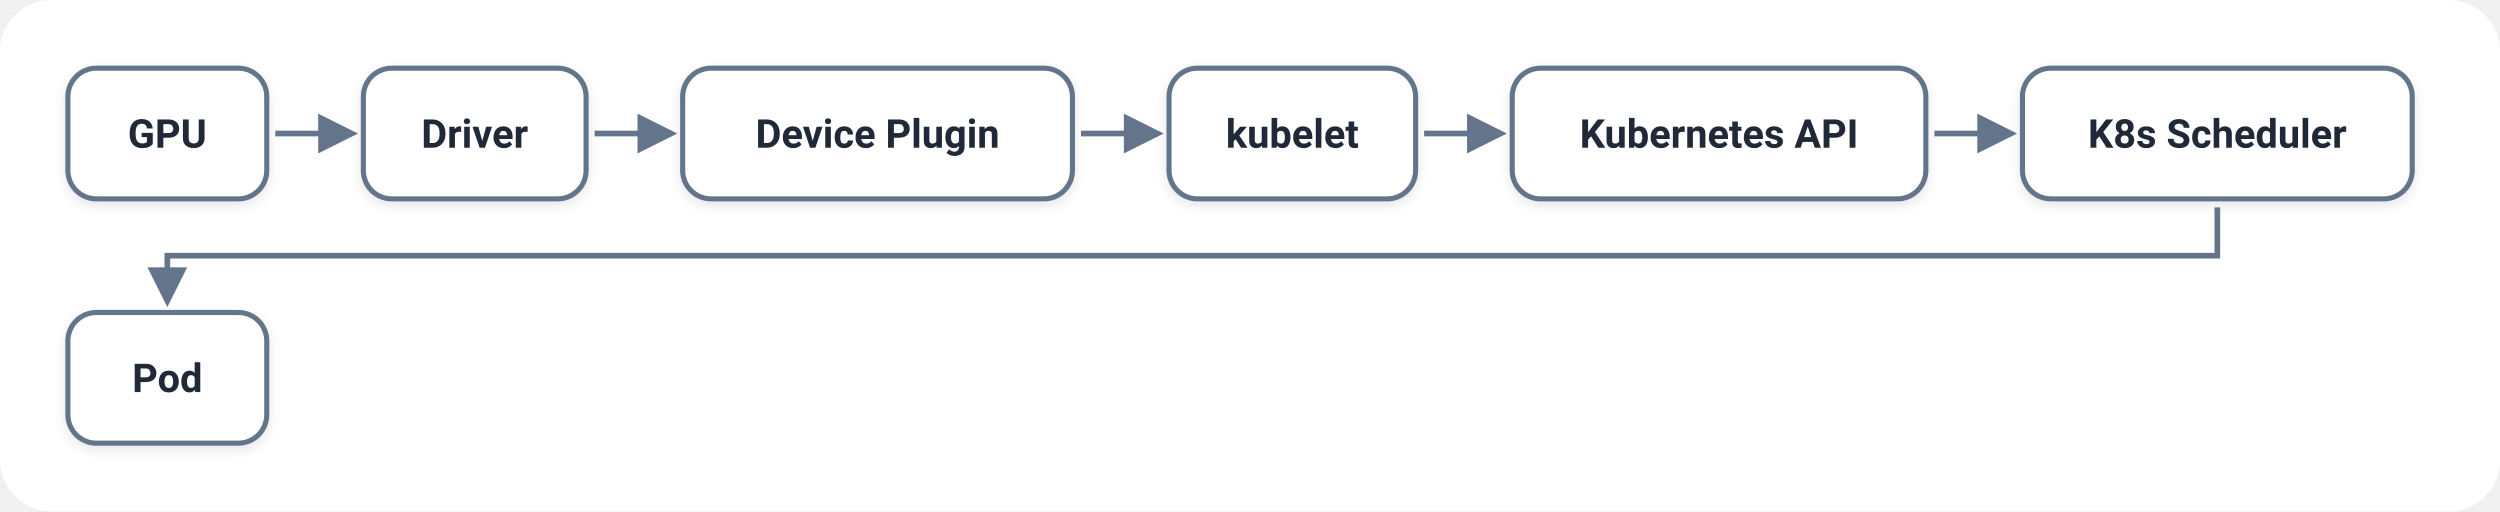
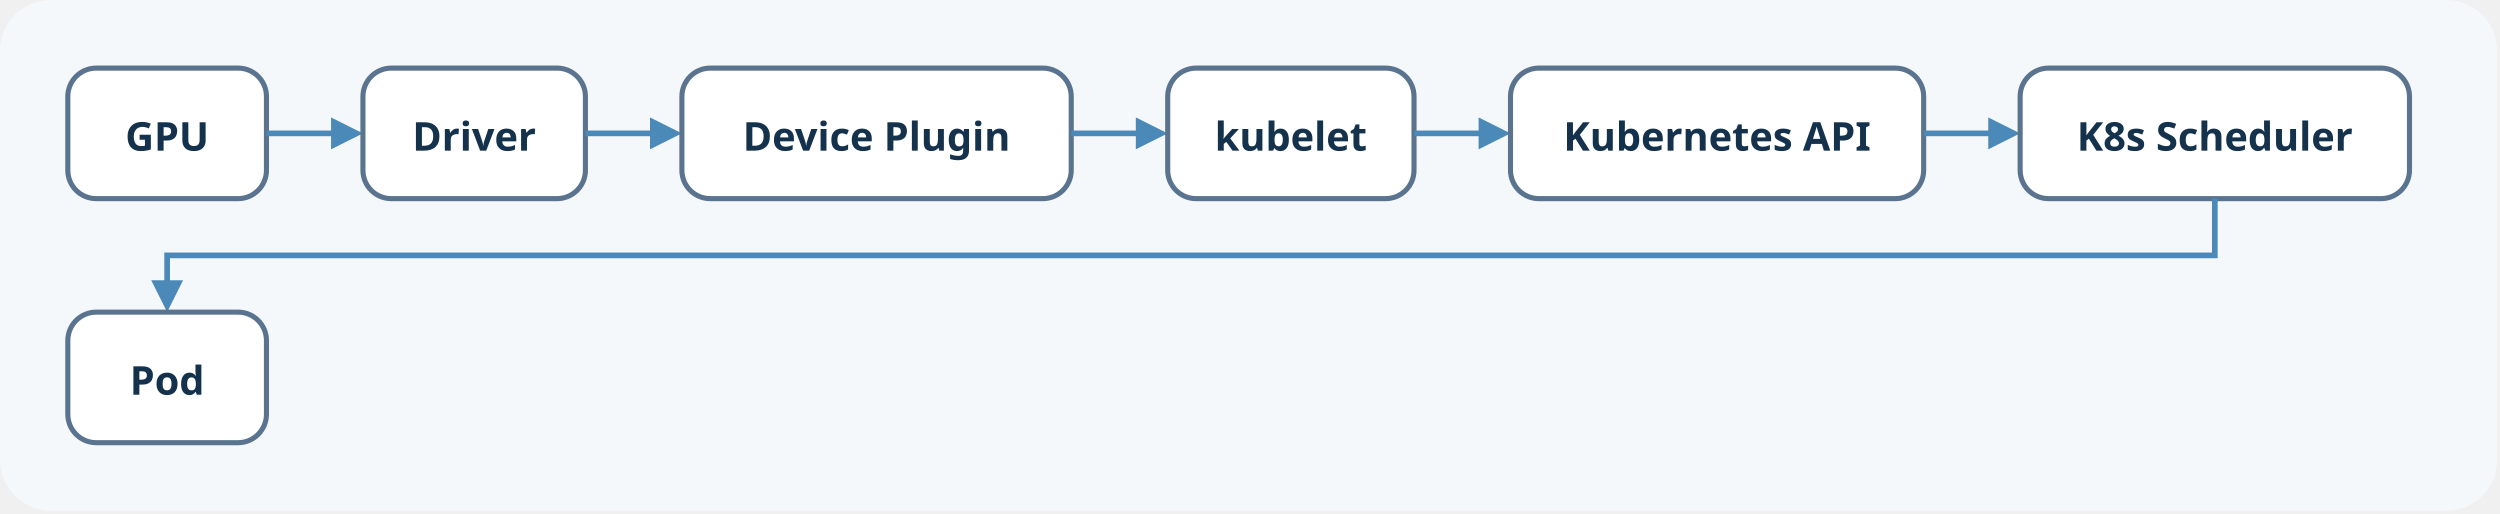
- <svg xmlns="http://www.w3.org/2000/svg" viewBox="0 0 880 180" width="880" height="180" role="img">
-   <defs>
-     <pattern id="hatch" width="8" height="8" patternUnits="userSpaceOnUse" patternTransform="rotate(45)">
-       <rect width="8" height="8" fill="#F3F4F6" />
-       <line x1="0" y1="0" x2="0" y2="8" stroke="#D1D5DB" stroke-width="3" />
-     </pattern>
-     <marker id="arrow" viewBox="0 0 10 10" refX="8.5" refY="5" markerWidth="7" markerHeight="7" orient="auto-start-reverse">
-       <path d="M0,0 L10,5 L0,10 z" fill="#64748B" />
-     </marker>
-     <marker id="arrowG" viewBox="0 0 10 10" refX="8.5" refY="5" markerWidth="7" markerHeight="7" orient="auto-start-reverse">
-       <path d="M0,0 L10,5 L0,10 z" fill="#10B05A" />
-     </marker>
-     <marker id="arrowR" viewBox="0 0 10 10" refX="8.5" refY="5" markerWidth="7" markerHeight="7" orient="auto-start-reverse">
-       <path d="M0,0 L10,5 L0,10 z" fill="#EF4444" />
-     </marker>
-     <filter id="shadow" x="-10%" y="-10%" width="120%" height="130%">
-       <feDropShadow dx="0" dy="1.5" stdDeviation="2" flood-color="#0F172A" flood-opacity="0.10" />
-     </filter>
-   </defs>
-   <rect x="0" y="0" width="880" height="180" rx="18" fill="#FFFFFF" />
-   <rect x="23.9" y="24" width="70" height="46" rx="10" fill="#fff" stroke="#64748B" stroke-width="1.8" filter="url(#shadow)" />
-   <text x="58.9" y="52" font-family="-apple-system, BlinkMacSystemFont, 'Segoe UI', Roboto, 'Helvetica Neue', Arial, 'PingFang SC', 'Hiragino Sans GB', 'Noto Sans CJK SC', 'Microsoft YaHei', sans-serif" font-size="14" font-weight="600" fill="#1F2937" text-anchor="middle">GPU</text>
-   <line x1="96.9" y1="47" x2="123.9" y2="47" stroke="#64748B" stroke-width="2" marker-end="url(#arrow)" />
-   <rect x="127.9" y="24" width="78.4" height="46" rx="10" fill="#fff" stroke="#64748B" stroke-width="1.8" filter="url(#shadow)" />
-   <text x="167.1" y="52" font-family="-apple-system, BlinkMacSystemFont, 'Segoe UI', Roboto, 'Helvetica Neue', Arial, 'PingFang SC', 'Hiragino Sans GB', 'Noto Sans CJK SC', 'Microsoft YaHei', sans-serif" font-size="14" font-weight="600" fill="#1F2937" text-anchor="middle">Driver</text>
-   <line x1="209.3" y1="47" x2="236.3" y2="47" stroke="#64748B" stroke-width="2" marker-end="url(#arrow)" />
-   <rect x="240.3" y="24" width="137.2" height="46" rx="10" fill="#fff" stroke="#64748B" stroke-width="1.8" filter="url(#shadow)" />
-   <text x="308.9" y="52" font-family="-apple-system, BlinkMacSystemFont, 'Segoe UI', Roboto, 'Helvetica Neue', Arial, 'PingFang SC', 'Hiragino Sans GB', 'Noto Sans CJK SC', 'Microsoft YaHei', sans-serif" font-size="14" font-weight="600" fill="#1F2937" text-anchor="middle">Device Plugin</text>
-   <line x1="380.5" y1="47" x2="407.5" y2="47" stroke="#64748B" stroke-width="2" marker-end="url(#arrow)" />
-   <rect x="411.5" y="24" width="86.8" height="46" rx="10" fill="#fff" stroke="#64748B" stroke-width="1.8" filter="url(#shadow)" />
-   <text x="454.9" y="52" font-family="-apple-system, BlinkMacSystemFont, 'Segoe UI', Roboto, 'Helvetica Neue', Arial, 'PingFang SC', 'Hiragino Sans GB', 'Noto Sans CJK SC', 'Microsoft YaHei', sans-serif" font-size="14" font-weight="600" fill="#1F2937" text-anchor="middle">kubelet</text>
-   <line x1="501.3" y1="47" x2="528.3" y2="47" stroke="#64748B" stroke-width="2" marker-end="url(#arrow)" />
-   <rect x="532.3" y="24" width="145.6" height="46" rx="10" fill="#fff" stroke="#64748B" stroke-width="1.8" filter="url(#shadow)" />
-   <text x="605.1" y="52" font-family="-apple-system, BlinkMacSystemFont, 'Segoe UI', Roboto, 'Helvetica Neue', Arial, 'PingFang SC', 'Hiragino Sans GB', 'Noto Sans CJK SC', 'Microsoft YaHei', sans-serif" font-size="14" font-weight="600" fill="#1F2937" text-anchor="middle">Kubernetes API</text>
-   <line x1="680.9" y1="47" x2="707.9" y2="47" stroke="#64748B" stroke-width="2" marker-end="url(#arrow)" />
-   <rect x="711.9" y="24" width="137.2" height="46" rx="10" fill="#fff" stroke="#64748B" stroke-width="1.8" filter="url(#shadow)" />
-   <text x="780.5" y="52" font-family="-apple-system, BlinkMacSystemFont, 'Segoe UI', Roboto, 'Helvetica Neue', Arial, 'PingFang SC', 'Hiragino Sans GB', 'Noto Sans CJK SC', 'Microsoft YaHei', sans-serif" font-size="14" font-weight="600" fill="#1F2937" text-anchor="middle">K8s Scheduler</text>
-   <path d="M780.5 73 L780.5 90 L58.9 90 L58.9 106" fill="none" stroke="#64748B" stroke-width="2" marker-end="url(#arrow)" />
-   <rect x="23.9" y="110" width="70" height="46" rx="10" fill="#fff" stroke="#64748B" stroke-width="1.8" filter="url(#shadow)" />
-   <text x="58.9" y="138" font-family="-apple-system, BlinkMacSystemFont, 'Segoe UI', Roboto, 'Helvetica Neue', Arial, 'PingFang SC', 'Hiragino Sans GB', 'Noto Sans CJK SC', 'Microsoft YaHei', sans-serif" font-size="14" font-weight="600" fill="#1F2937" text-anchor="middle">Pod</text>
+ <svg xmlns="http://www.w3.org/2000/svg" style="background: transparent; background-color: transparent; color-scheme: light;" version="1.1" width="881px" height="181px" viewBox="0 0 881 181">
+   <defs />
+   <g>
+     <g data-cell-id="0">
+       <g data-cell-id="1">
+         <g data-cell-id="c2">
+           <g>
+             <rect x="0" y="0" width="880" height="180" rx="18" ry="18" fill="#f5f8fb" stroke="none" pointer-events="all" style="fill: rgb(245, 248, 251);" />
+           </g>
+         </g>
+         <g data-cell-id="c3">
+           <g>
+             <rect x="23.9" y="24" width="70" height="46" rx="10" ry="10" fill="#ffffff" stroke="#5a748f" stroke-width="1.8" pointer-events="all" style="fill: rgb(255, 255, 255); stroke: rgb(90, 116, 143);" />
+           </g>
+           <g data-cell-id="c4">
+             <g>
+               <rect x="43.14" y="36.6" width="31.52" height="21" fill="none" stroke="none" pointer-events="all" />
+             </g>
+             <g>
+               <g fill="#15324D" font-family="'Source Sans 3', 'Noto Sans', 'Segoe UI', 'PingFang SC', 'Noto Sans CJK SC', 'Microsoft YaHei', sans-serif" font-weight="bold" text-anchor="middle" font-size="14px" style="fill: rgb(21, 50, 77);">
+                 <text x="58.9" y="53.1">GPU</text>
+               </g>
+             </g>
+           </g>
+         </g>
+         <g data-cell-id="c5">
+           <g>
+             <path d="M 93.9 47 L 117.66 47" fill="none" stroke="#4a89b8" stroke-width="2" stroke-miterlimit="10" pointer-events="stroke" style="stroke: rgb(74, 137, 184);" />
+             <path d="M 125.66 47 L 117.66 51 L 117.66 43 Z" fill="#4a89b8" stroke="#4a89b8" stroke-width="2" stroke-miterlimit="10" pointer-events="all" style="fill: rgb(74, 137, 184); stroke: rgb(74, 137, 184);" />
+           </g>
+         </g>
+         <g data-cell-id="c6">
+           <g>
+             <rect x="127.9" y="24" width="78.4" height="46" rx="10" ry="10" fill="#ffffff" stroke="#5a748f" stroke-width="1.8" pointer-events="all" style="fill: rgb(255, 255, 255); stroke: rgb(90, 116, 143);" />
+           </g>
+           <g data-cell-id="c7">
+             <g>
+               <rect x="139.58" y="36.6" width="55.04" height="21" fill="none" stroke="none" pointer-events="all" />
+             </g>
+             <g>
+               <g fill="#15324D" font-family="'Source Sans 3', 'Noto Sans', 'Segoe UI', 'PingFang SC', 'Noto Sans CJK SC', 'Microsoft YaHei', sans-serif" font-weight="bold" text-anchor="middle" font-size="14px" style="fill: rgb(21, 50, 77);">
+                 <text x="167.1" y="53.1">Driver</text>
+               </g>
+             </g>
+           </g>
+         </g>
+         <g data-cell-id="c8">
+           <g>
+             <path d="M 206.3 47 L 230.06 47" fill="none" stroke="#4a89b8" stroke-width="2" stroke-miterlimit="10" pointer-events="stroke" style="stroke: rgb(74, 137, 184);" />
+             <path d="M 238.06 47 L 230.06 51 L 230.06 43 Z" fill="#4a89b8" stroke="#4a89b8" stroke-width="2" stroke-miterlimit="10" pointer-events="all" style="fill: rgb(74, 137, 184); stroke: rgb(74, 137, 184);" />
+           </g>
+         </g>
+         <g data-cell-id="c9">
+           <g>
+             <rect x="240.3" y="24" width="137.2" height="46" rx="10" ry="10" fill="#ffffff" stroke="#5a748f" stroke-width="1.8" pointer-events="all" style="fill: rgb(255, 255, 255); stroke: rgb(90, 116, 143);" />
+           </g>
+           <g data-cell-id="c10">
+             <g>
+               <rect x="253.94" y="36.6" width="109.92" height="21" fill="none" stroke="none" pointer-events="all" />
+             </g>
+             <g>
+               <g fill="#15324D" font-family="'Source Sans 3', 'Noto Sans', 'Segoe UI', 'PingFang SC', 'Noto Sans CJK SC', 'Microsoft YaHei', sans-serif" font-weight="bold" text-anchor="middle" font-size="14px" style="fill: rgb(21, 50, 77);">
+                 <text x="308.9" y="53.1">Device Plugin</text>
+               </g>
+             </g>
+           </g>
+         </g>
+         <g data-cell-id="c11">
+           <g>
+             <path d="M 377.5 47 L 401.26 47" fill="none" stroke="#4a89b8" stroke-width="2" stroke-miterlimit="10" pointer-events="stroke" style="stroke: rgb(74, 137, 184);" />
+             <path d="M 409.26 47 L 401.26 51 L 401.26 43 Z" fill="#4a89b8" stroke="#4a89b8" stroke-width="2" stroke-miterlimit="10" pointer-events="all" style="fill: rgb(74, 137, 184); stroke: rgb(74, 137, 184);" />
+           </g>
+         </g>
+         <g data-cell-id="c12">
+           <g>
+             <rect x="411.5" y="24" width="86.8" height="46" rx="10" ry="10" fill="#ffffff" stroke="#5a748f" stroke-width="1.8" pointer-events="all" style="fill: rgb(255, 255, 255); stroke: rgb(90, 116, 143);" />
+           </g>
+           <g data-cell-id="c13">
+             <g>
+               <rect x="423.46" y="36.6" width="62.88" height="21" fill="none" stroke="none" pointer-events="all" />
+             </g>
+             <g>
+               <g fill="#15324D" font-family="'Source Sans 3', 'Noto Sans', 'Segoe UI', 'PingFang SC', 'Noto Sans CJK SC', 'Microsoft YaHei', sans-serif" font-weight="bold" text-anchor="middle" font-size="14px" style="fill: rgb(21, 50, 77);">
+                 <text x="454.9" y="53.1">kubelet</text>
+               </g>
+             </g>
+           </g>
+         </g>
+         <g data-cell-id="c14">
+           <g>
+             <path d="M 498.3 47 L 522.06 47" fill="none" stroke="#4a89b8" stroke-width="2" stroke-miterlimit="10" pointer-events="stroke" style="stroke: rgb(74, 137, 184);" />
+             <path d="M 530.06 47 L 522.06 51 L 522.06 43 Z" fill="#4a89b8" stroke="#4a89b8" stroke-width="2" stroke-miterlimit="10" pointer-events="all" style="fill: rgb(74, 137, 184); stroke: rgb(74, 137, 184);" />
+           </g>
+         </g>
+         <g data-cell-id="c15">
+           <g>
+             <rect x="532.3" y="24" width="145.6" height="46" rx="10" ry="10" fill="#ffffff" stroke="#5a748f" stroke-width="1.8" pointer-events="all" style="fill: rgb(255, 255, 255); stroke: rgb(90, 116, 143);" />
+           </g>
+           <g data-cell-id="c16">
+             <g>
+               <rect x="546.22" y="36.6" width="117.76" height="21" fill="none" stroke="none" pointer-events="all" />
+             </g>
+             <g>
+               <g fill="#15324D" font-family="'Source Sans 3', 'Noto Sans', 'Segoe UI', 'PingFang SC', 'Noto Sans CJK SC', 'Microsoft YaHei', sans-serif" font-weight="bold" text-anchor="middle" font-size="14px" style="fill: rgb(21, 50, 77);">
+                 <text x="605.1" y="53.1">Kubernetes API</text>
+               </g>
+             </g>
+           </g>
+         </g>
+         <g data-cell-id="c17">
+           <g>
+             <path d="M 677.9 47 L 701.66 47" fill="none" stroke="#4a89b8" stroke-width="2" stroke-miterlimit="10" pointer-events="stroke" style="stroke: rgb(74, 137, 184);" />
+             <path d="M 709.66 47 L 701.66 51 L 701.66 43 Z" fill="#4a89b8" stroke="#4a89b8" stroke-width="2" stroke-miterlimit="10" pointer-events="all" style="fill: rgb(74, 137, 184); stroke: rgb(74, 137, 184);" />
+           </g>
+         </g>
+         <g data-cell-id="c18">
+           <g>
+             <rect x="711.9" y="24" width="137.2" height="46" rx="10" ry="10" fill="#ffffff" stroke="#5a748f" stroke-width="1.8" pointer-events="all" style="fill: rgb(255, 255, 255); stroke: rgb(90, 116, 143);" />
+           </g>
+           <g data-cell-id="c19">
+             <g>
+               <rect x="725.54" y="36.6" width="109.92" height="21" fill="none" stroke="none" pointer-events="all" />
+             </g>
+             <g>
+               <g fill="#15324D" font-family="'Source Sans 3', 'Noto Sans', 'Segoe UI', 'PingFang SC', 'Noto Sans CJK SC', 'Microsoft YaHei', sans-serif" font-weight="bold" text-anchor="middle" font-size="14px" style="fill: rgb(21, 50, 77);">
+                 <text x="780.5" y="53.1">K8s Scheduler</text>
+               </g>
+             </g>
+           </g>
+         </g>
+         <g data-cell-id="c20">
+           <g>
+             <path d="M 780.5 70 L 780.5 90 L 58.9 90 L 58.9 99.76" fill="none" stroke="#4a89b8" stroke-width="2" stroke-miterlimit="10" pointer-events="stroke" style="stroke: rgb(74, 137, 184);" />
+             <path d="M 58.9 107.76 L 54.9 99.76 L 62.9 99.76 Z" fill="#4a89b8" stroke="#4a89b8" stroke-width="2" stroke-miterlimit="10" pointer-events="all" style="fill: rgb(74, 137, 184); stroke: rgb(74, 137, 184);" />
+           </g>
+         </g>
+         <g data-cell-id="c21">
+           <g>
+             <rect x="23.9" y="110" width="70" height="46" rx="10" ry="10" fill="#ffffff" stroke="#5a748f" stroke-width="1.8" pointer-events="all" style="fill: rgb(255, 255, 255); stroke: rgb(90, 116, 143);" />
+           </g>
+           <g data-cell-id="c22">
+             <g>
+               <rect x="43.14" y="122.6" width="31.52" height="21" fill="none" stroke="none" pointer-events="all" />
+             </g>
+             <g>
+               <g fill="#15324D" font-family="'Source Sans 3', 'Noto Sans', 'Segoe UI', 'PingFang SC', 'Noto Sans CJK SC', 'Microsoft YaHei', sans-serif" font-weight="bold" text-anchor="middle" font-size="14px" style="fill: rgb(21, 50, 77);">
+                 <text x="58.9" y="139.1">Pod</text>
+               </g>
+             </g>
+           </g>
+         </g>
+       </g>
+     </g>
+   </g>
</svg>
